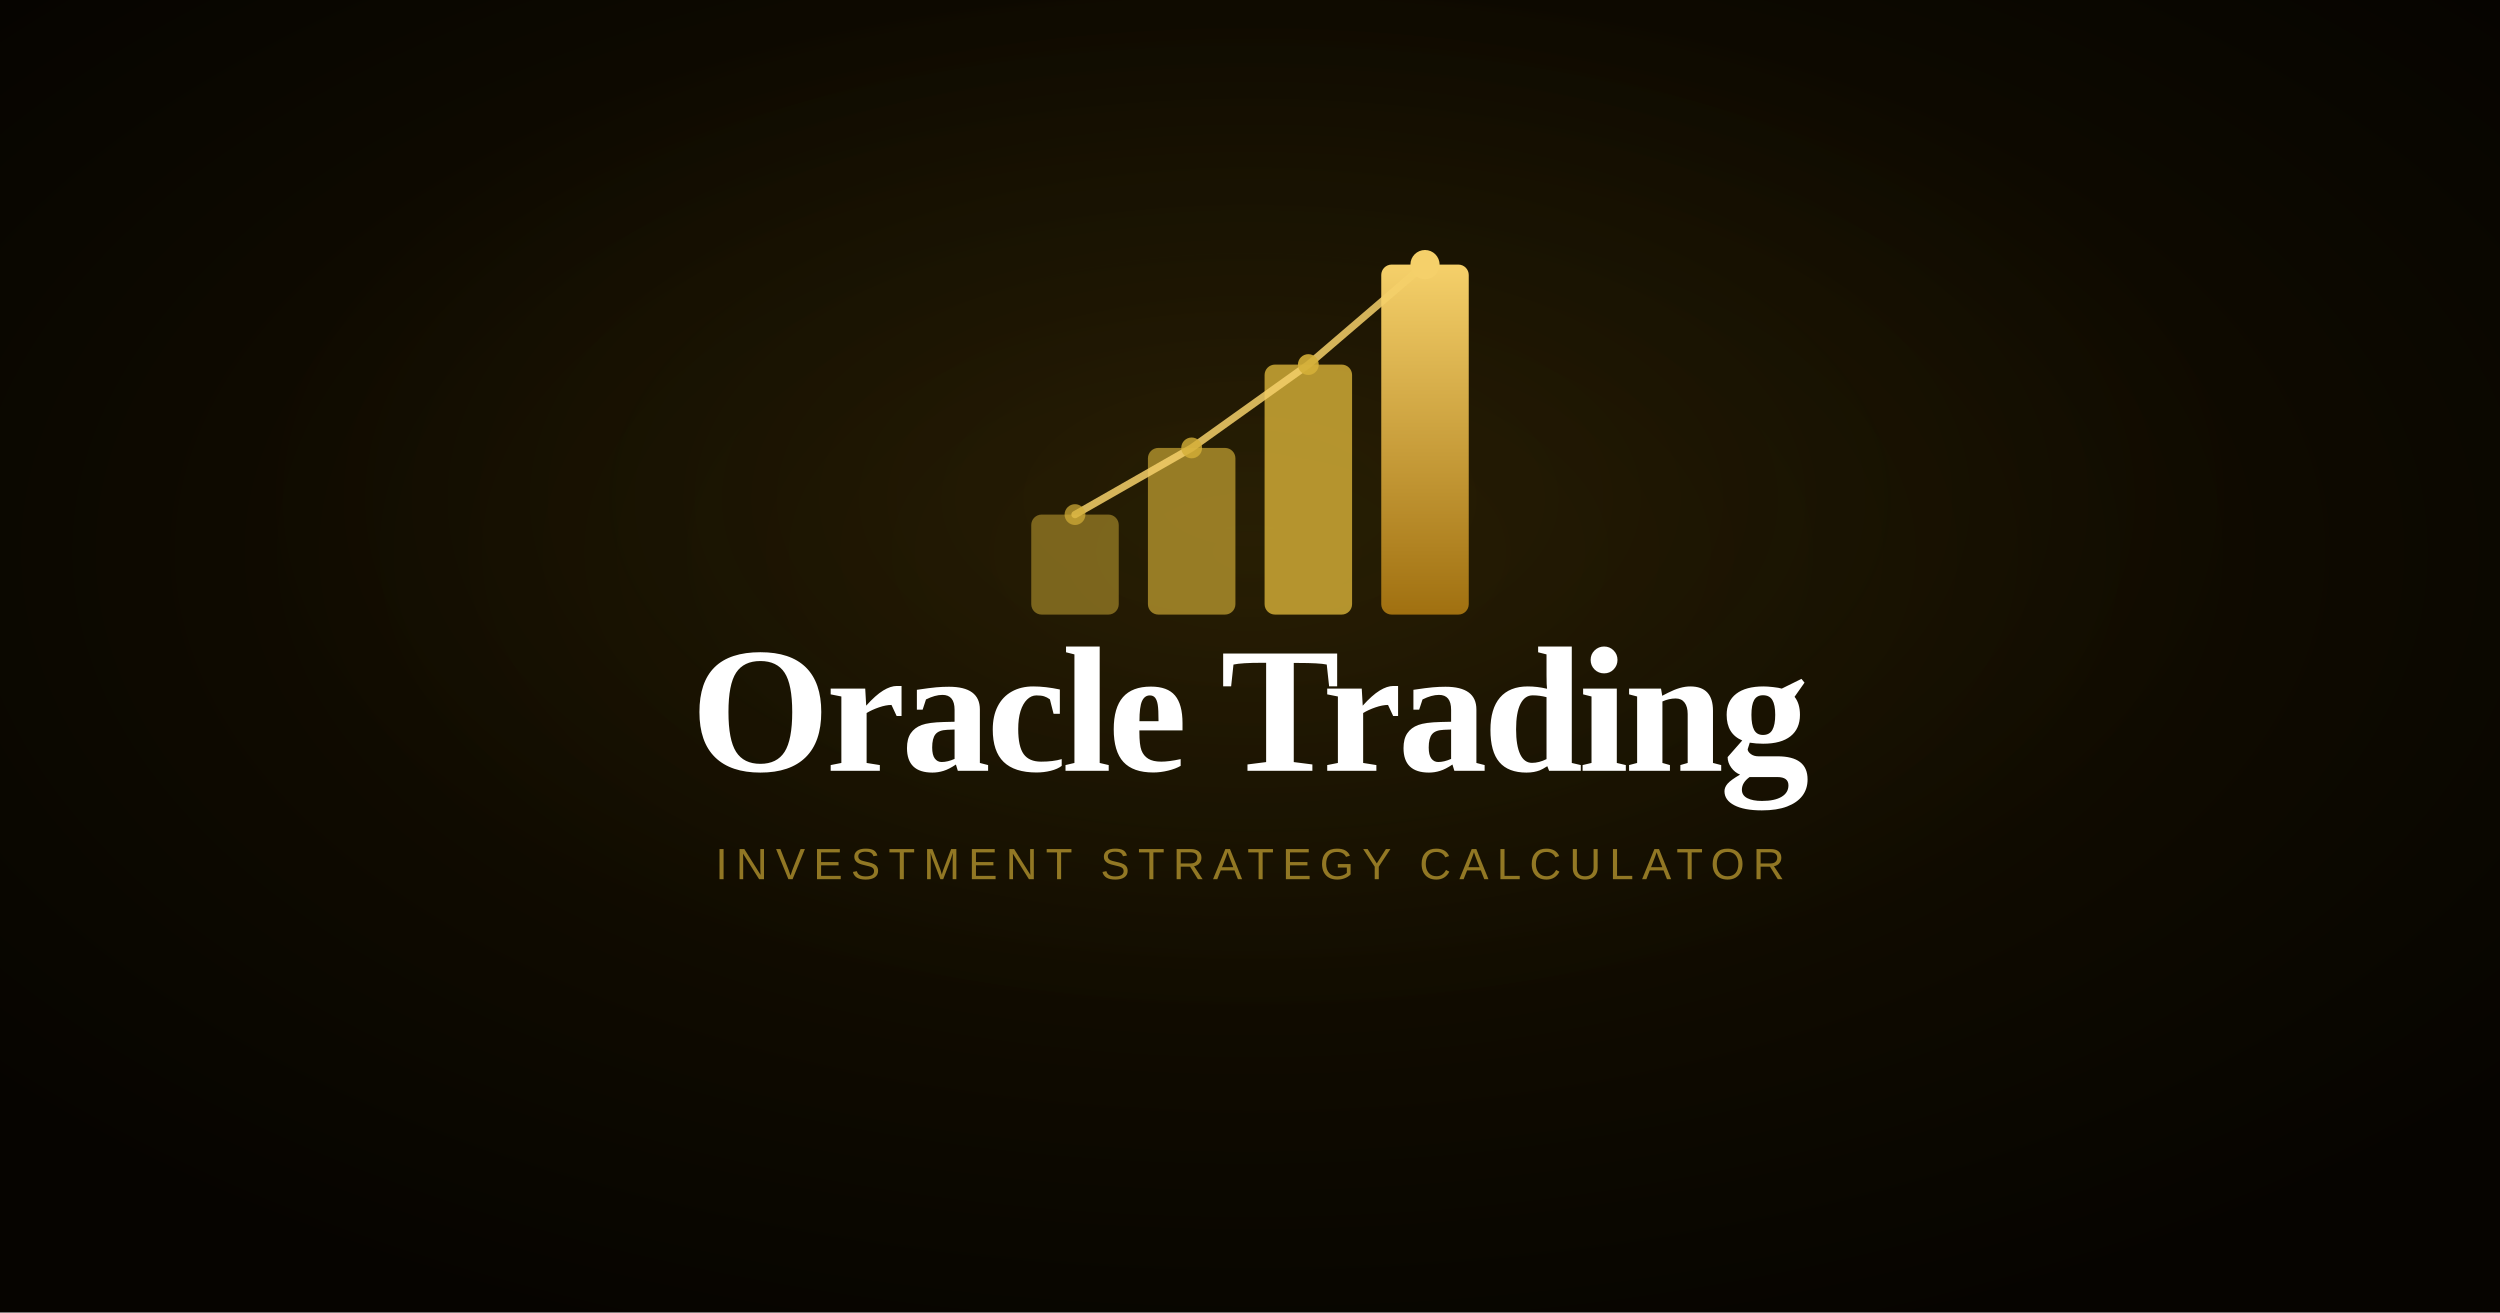
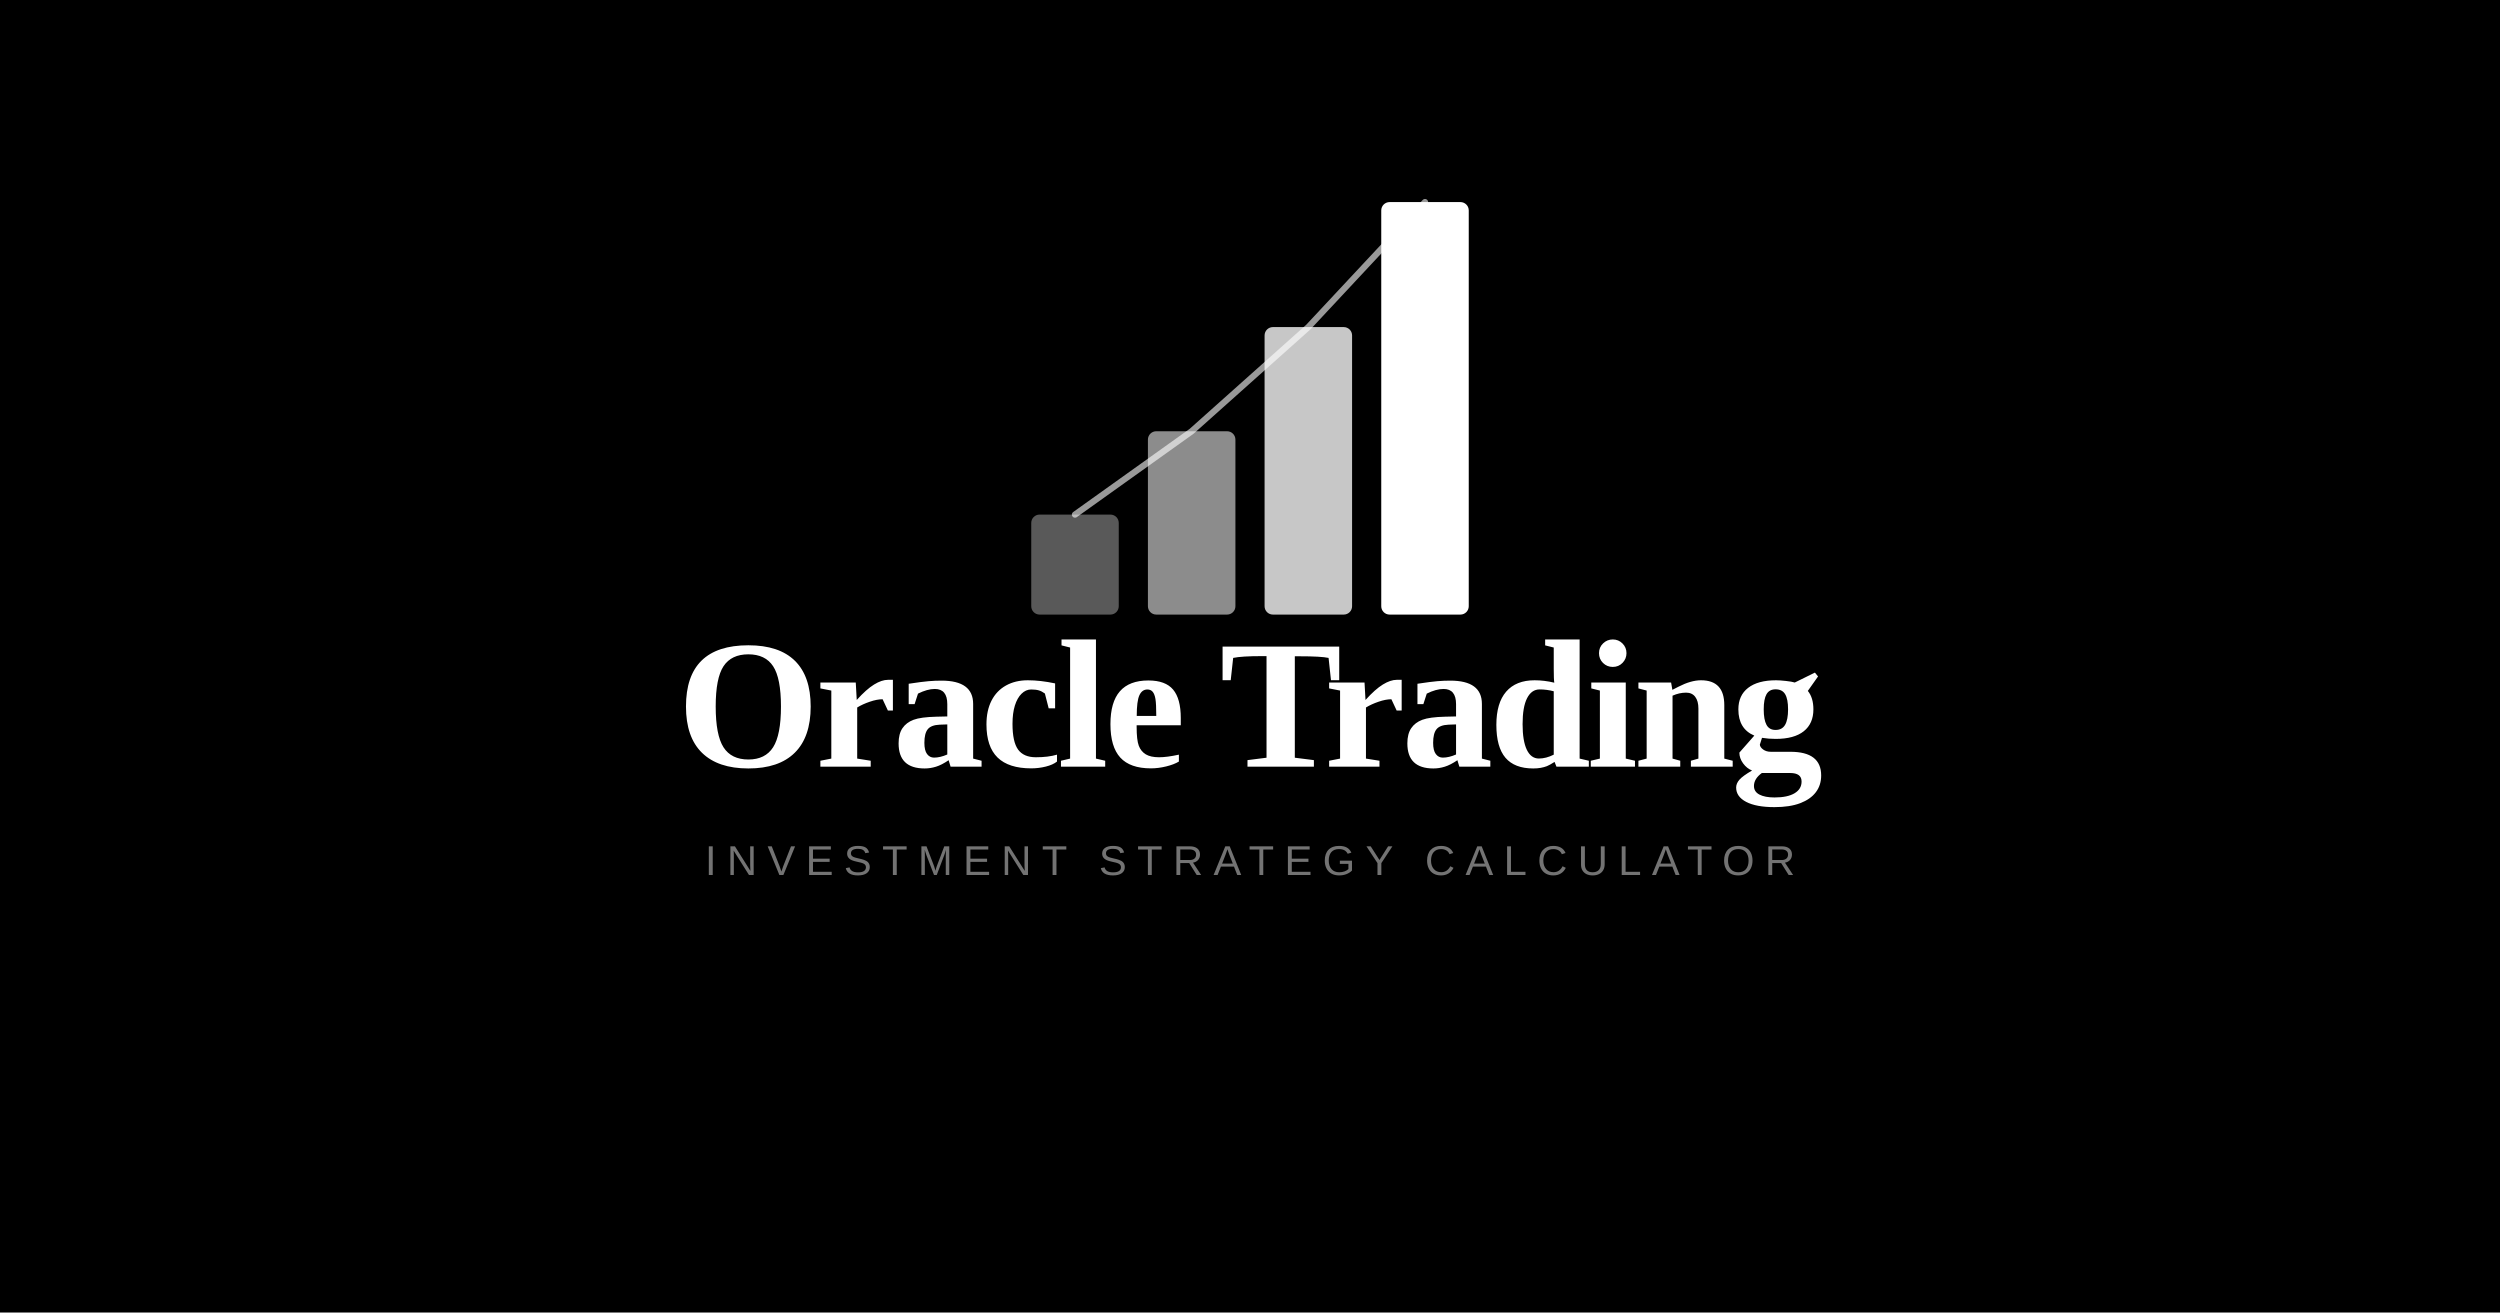
<svg xmlns="http://www.w3.org/2000/svg" width="1200" height="630" viewBox="0 0 1200 630">
-   <defs>
-     <radialGradient id="bg" cx="50%" cy="42%" r="65%">
-       <stop offset="0%" stop-color="#1c1400" />
-       <stop offset="100%" stop-color="#060400" />
-     </radialGradient>
-     <linearGradient id="goldV" x1="0" y1="0" x2="0" y2="1">
-       <stop offset="0%" stop-color="#F5D06A" />
-       <stop offset="100%" stop-color="#A07010" />
-     </linearGradient>
-     <linearGradient id="goldH" x1="0" y1="0" x2="1" y2="0">
-       <stop offset="0%" stop-color="#D4AF37" />
-       <stop offset="100%" stop-color="#F5D06A" />
-     </linearGradient>
-   </defs>
-   <rect width="1200" height="630" fill="url(#bg)" />
-   <radialGradient id="glow" cx="50%" cy="38%" r="40%">
-     <stop offset="0%" stop-color="#D4AF37" stop-opacity="0.07" />
-     <stop offset="100%" stop-color="#D4AF37" stop-opacity="0" />
-   </radialGradient>
-   <rect width="1200" height="630" fill="url(#glow)" />
-   <rect x="495" y="247" width="42" height="48" rx="5" fill="#D4AF37" opacity="0.50" />
-   <rect x="551" y="215" width="42" height="80" rx="5" fill="#D4AF37" opacity="0.65" />
-   <rect x="607" y="175" width="42" height="120" rx="5" fill="#D4AF37" opacity="0.82" />
-   <rect x="663" y="127" width="42" height="168" rx="5" fill="url(#goldV)" />
-   <polyline points="516,247 572,215 628,175 684,127" fill="none" stroke="#F5D06A" stroke-width="3.5" stroke-linecap="round" stroke-linejoin="round" opacity="0.85" />
-   <circle cx="516" cy="247" r="5" fill="#D4AF37" opacity="0.7" />
-   <circle cx="572" cy="215" r="5" fill="#D4AF37" opacity="0.8" />
-   <circle cx="628" cy="175" r="5" fill="#D4AF37" opacity="0.9" />
-   <circle cx="684" cy="127" r="7" fill="#F5D06A" />
-   <text x="600" y="370" text-anchor="middle" font-family="Georgia, 'Times New Roman', serif" font-size="86" font-weight="700" fill="white" letter-spacing="-2">Oracle Trading</text>
-   <text x="600" y="422" text-anchor="middle" font-family="Arial, Helvetica, sans-serif" font-size="21" font-weight="400" fill="#D4AF37" opacity="0.65" letter-spacing="4">INVESTMENT STRATEGY CALCULATOR</text>
+   <rect width="1200" height="630" fill="#000000" />
+   <rect x="495" y="247" width="42" height="48" rx="4" fill="white" opacity="0.35" />
+   <rect x="551" y="207" width="42" height="88" rx="4" fill="white" opacity="0.55" />
+   <rect x="607" y="157" width="42" height="138" rx="4" fill="white" opacity="0.78" />
+   <rect x="663" y="97" width="42" height="198" rx="4" fill="white" />
+   <polyline points="516,247 572,207 628,157 684,97" fill="none" stroke="white" stroke-width="3" stroke-linecap="round" stroke-linejoin="round" opacity="0.6" />
+   <text x="600" y="368" text-anchor="middle" font-family="Georgia, 'Times New Roman', serif" font-size="88" font-weight="700" fill="white" letter-spacing="-2">Oracle Trading</text>
+   <text x="600" y="420" text-anchor="middle" font-family="Arial, Helvetica, sans-serif" font-size="20" font-weight="400" fill="white" opacity="0.45" letter-spacing="5">INVESTMENT STRATEGY CALCULATOR</text>
</svg>
